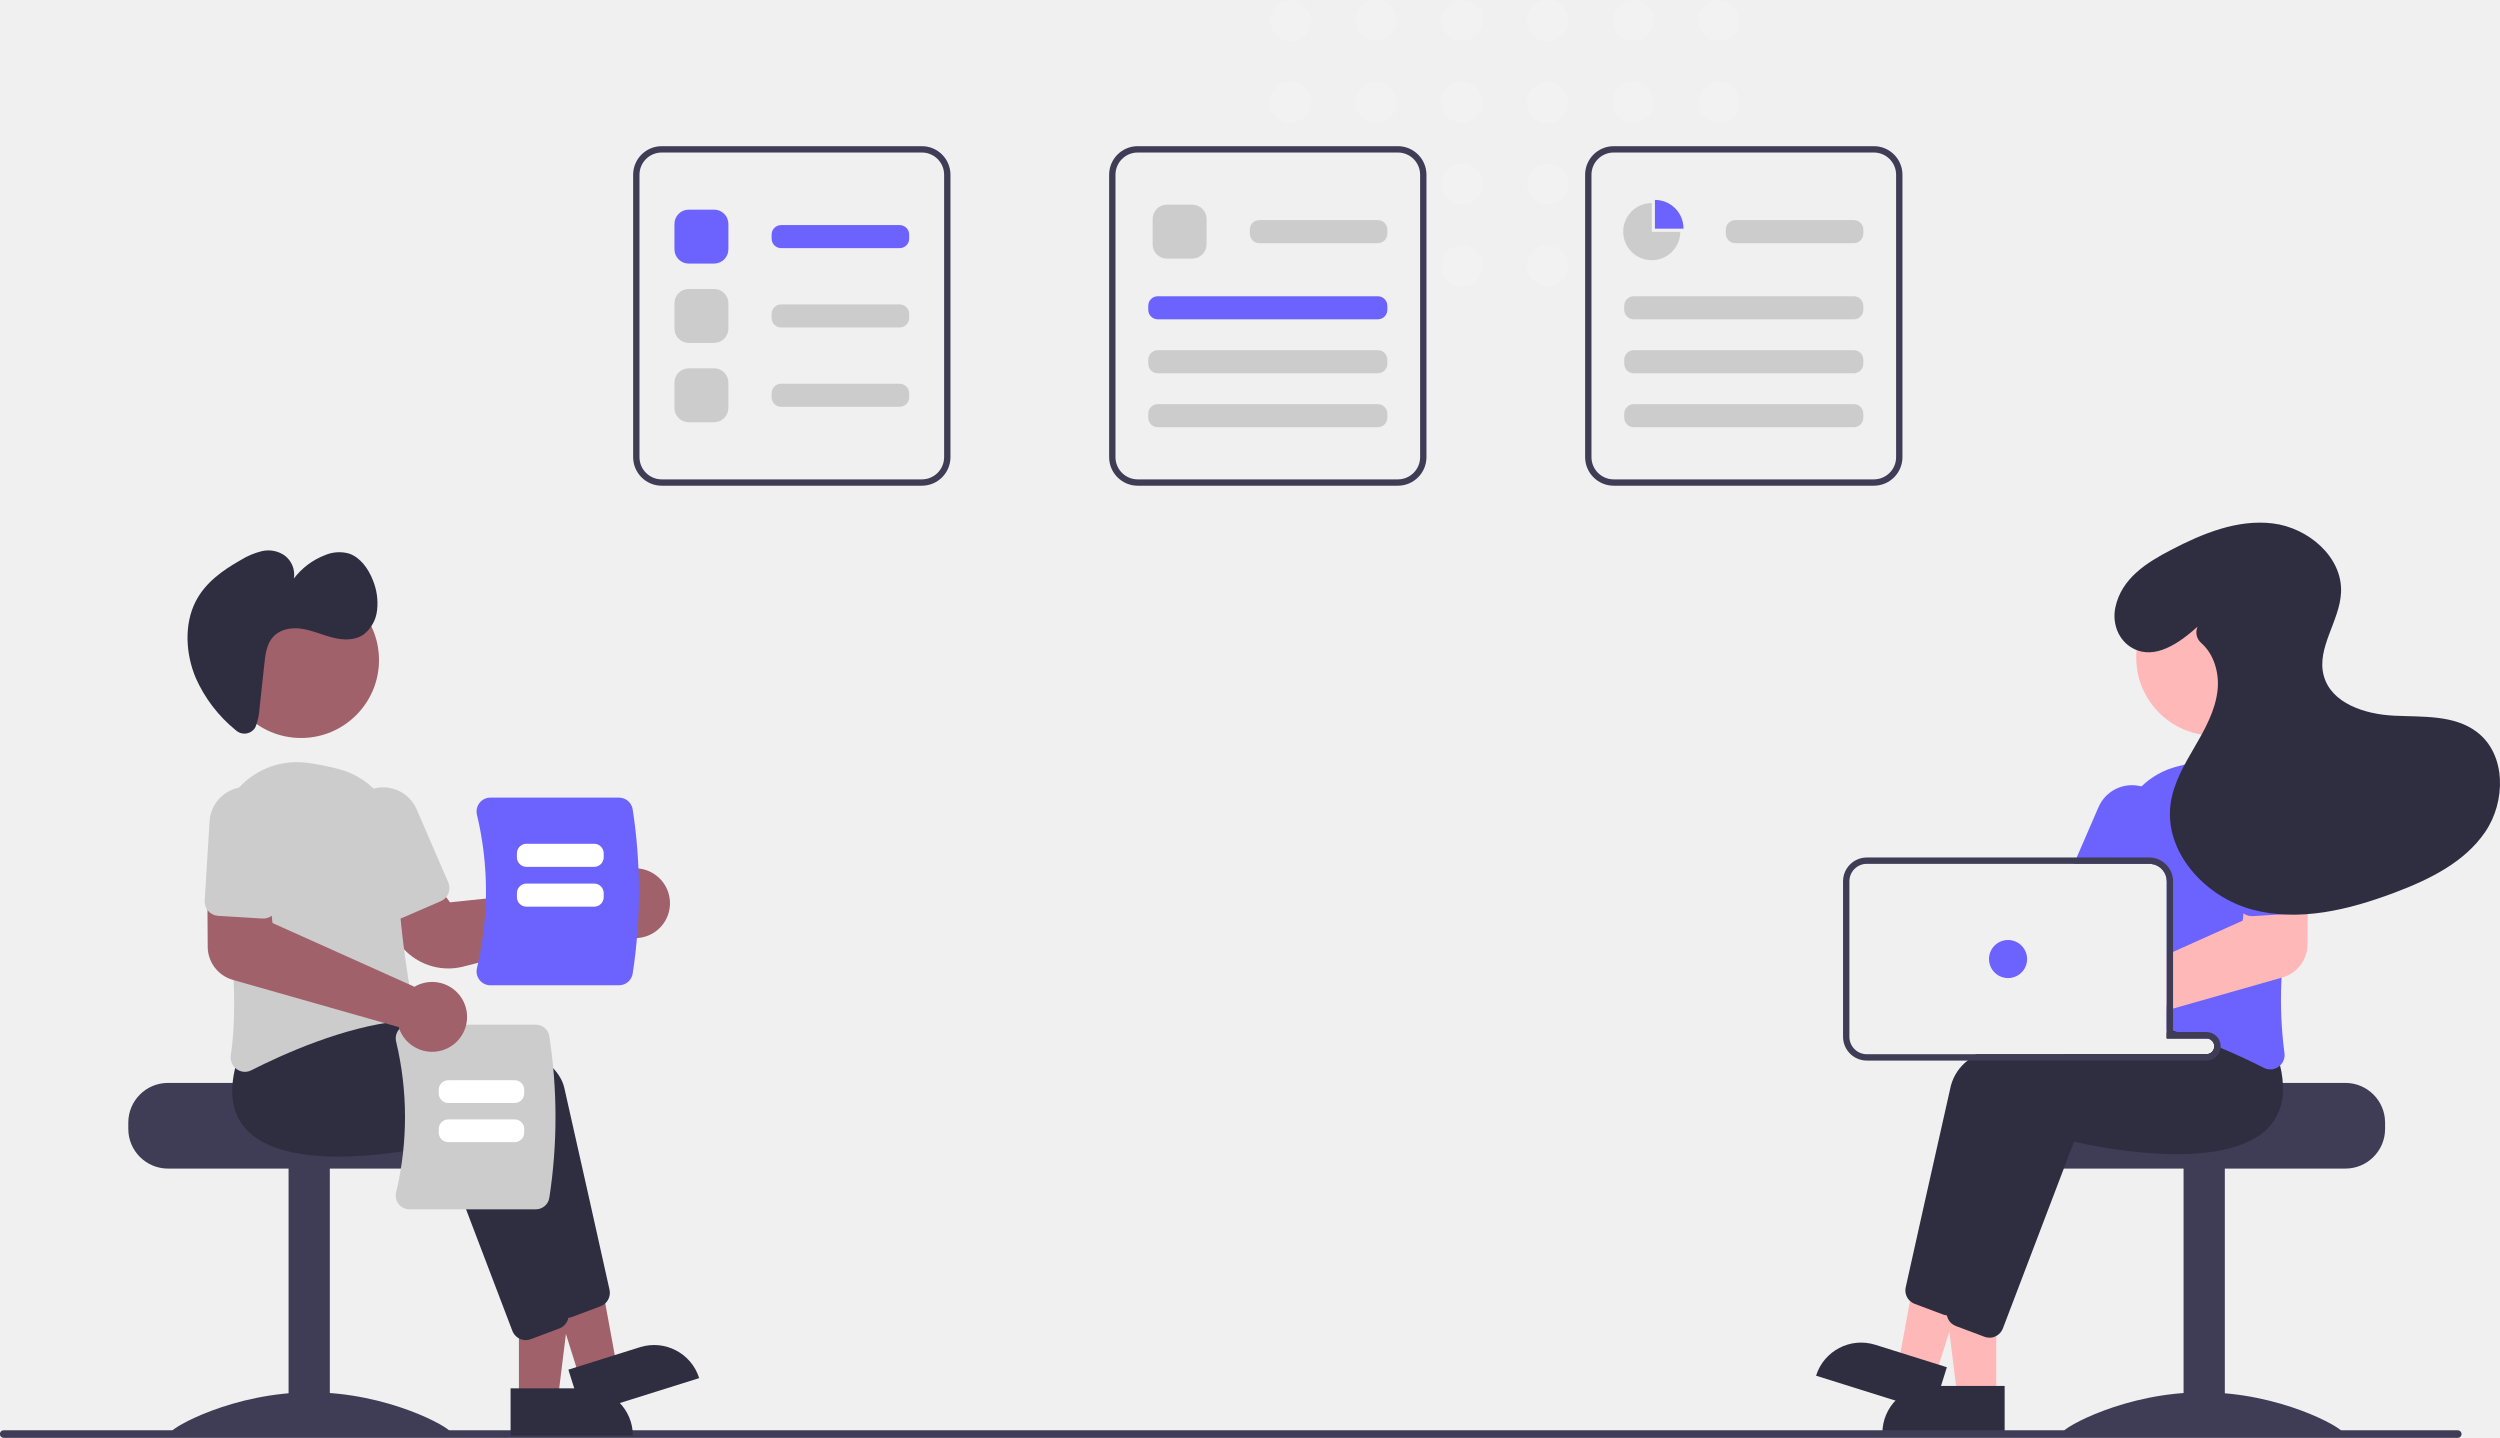
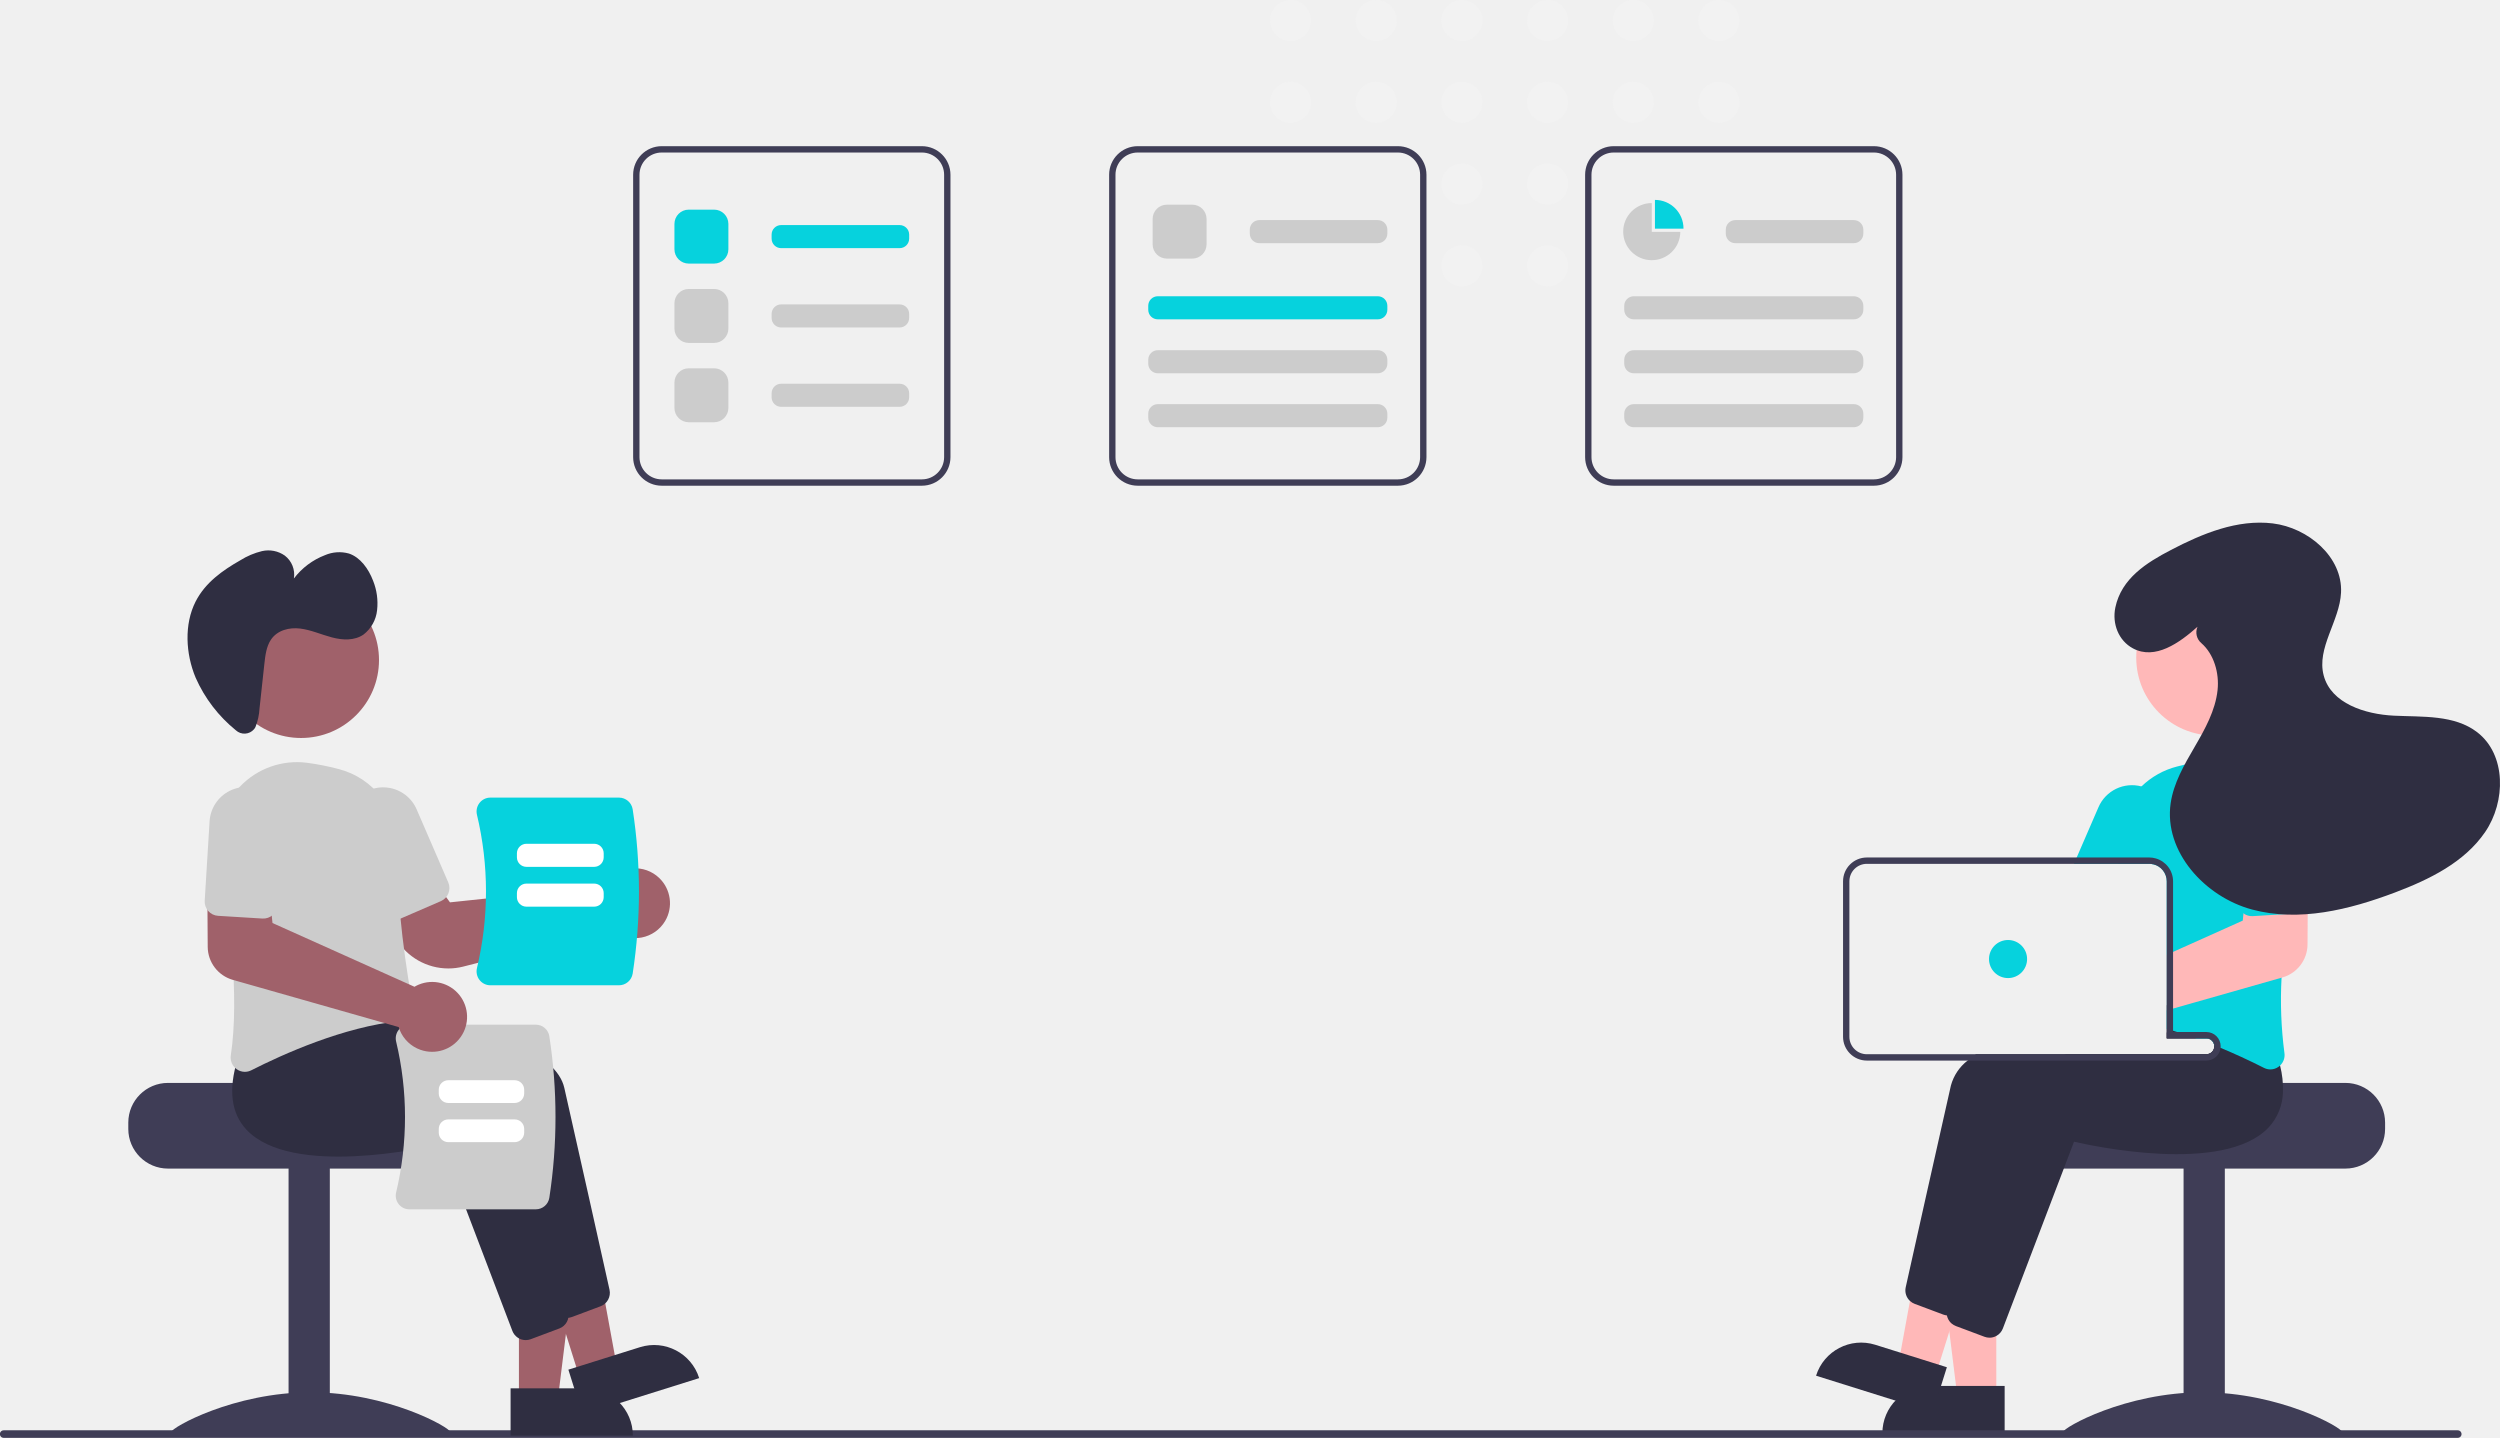
<svg xmlns="http://www.w3.org/2000/svg" data-name="Layer 1" width="787.827" height="453.112" viewBox="0 0 787.827 453.112">
  <circle cx="406.691" cy="6.467" r="6.467" fill="#f2f2f2" />
  <circle cx="406.691" cy="32.24" r="6.467" fill="#f2f2f2" />
  <circle cx="433.691" cy="6.467" r="6.467" fill="#f2f2f2" />
  <circle cx="433.691" cy="32.24" r="6.467" fill="#f2f2f2" />
  <circle cx="460.691" cy="6.467" r="6.467" fill="#f2f2f2" />
  <circle cx="460.691" cy="32.24" r="6.467" fill="#f2f2f2" />
  <circle cx="460.691" cy="58.013" r="6.467" fill="#f2f2f2" />
  <circle cx="460.691" cy="83.787" r="6.467" fill="#f2f2f2" />
  <circle cx="487.691" cy="6.467" r="6.467" fill="#f2f2f2" />
  <circle cx="487.691" cy="32.24" r="6.467" fill="#f2f2f2" />
  <circle cx="487.691" cy="58.013" r="6.467" fill="#f2f2f2" />
  <circle cx="487.691" cy="83.787" r="6.467" fill="#f2f2f2" />
  <circle cx="514.691" cy="6.467" r="6.467" fill="#f2f2f2" />
  <circle cx="514.691" cy="32.24" r="6.467" fill="#f2f2f2" />
  <circle cx="541.691" cy="6.467" r="6.467" fill="#f2f2f2" />
  <circle cx="541.691" cy="32.24" r="6.467" fill="#f2f2f2" />
  <path d="M945.2,564.702H897.191c0,1.38-49.48,2.5-49.48,2.5a12.86,12.86,0,0,0-2.11,2,12.41,12.41,0,0,0-2.9,8v2a12.505,12.505,0,0,0,12.5,12.5h90a12.511,12.511,0,0,0,12.5-12.5v-2A12.517,12.517,0,0,0,945.2,564.702Z" transform="translate(-206.0863 -223.444)" fill="#3f3d56" />
  <rect x="688.109" y="367.762" width="13" height="84" fill="#3f3d56" />
  <path d="M944.196,674.749c0,1.405-19.699.543-44,.543s-44,.861-44-.543,19.699-12.543,44-12.543S944.196,673.345,944.196,674.749Z" transform="translate(-206.0863 -223.444)" fill="#3f3d56" />
  <polygon points="629.1 440.257 616.84 440.256 611.007 392.968 629.102 392.969 629.1 440.257" fill="#ffb8b8" />
  <path d="M608.083,436.753h23.644a0,0,0,0,1,0,0v14.887a0,0,0,0,1,0,0H593.196a0,0,0,0,1,0,0v0A14.887,14.887,0,0,1,608.083,436.753Z" fill="#2f2e41" />
  <polygon points="609.962 433.414 598.265 429.743 606.857 382.878 624.121 388.296 609.962 433.414" fill="#ffb8b8" />
  <path d="M794.615,648.193h23.644a0,0,0,0,1,0,0v14.887a0,0,0,0,1,0,0H779.728a0,0,0,0,1,0,0v0A14.887,14.887,0,0,1,794.615,648.193Z" transform="translate(26.87877 -432.5975) rotate(17.42262)" fill="#2f2e41" />
  <path d="M912.367,556.505a37.871,37.871,0,0,0-1.52-7.02l-2.29-2.88-5.96-7.48-.26.01c-.44.02-2.271.12-5.1.34h-.03c-1.75.14-3.89.32-6.32.55-.64.07-1.31.13-2,.2v10.44h12.5a2.504,2.504,0,0,1,2.48,2.18c.01.11.02.21.02.32a2.501,2.501,0,0,1-2.5,2.5h-72.6a28.406,28.406,0,0,0-2.66,2,14.882,14.882,0,0,0-5.25,7.86c-4.24,18.64-11.97,53.4-14.25,63.61a4.538,4.538,0,0,0,1.35,4.28,4.436,4.436,0,0,0,1.47.91l9.02,3.38a4.793,4.793,0,0,0,1.15.27c.05,0,.09.01.14.01a2.614,2.614,0,0,0,.28.01,4.532,4.532,0,0,0,4.21-2.9l7.12-18.68,10.97-28.8,4.34-11.39c5.03,1.18,47.23,10.52,61.36-4.53a16.068,16.068,0,0,0,3.24-5.11A20.802,20.802,0,0,0,912.367,556.505Z" transform="translate(-206.0863 -223.444)" fill="#2f2e41" />
  <path d="M924.607,559.225c-.22-.89-.47-1.81-.76-2.74l-8.25-10.36-.26.01c-.521.03-2.99.16-6.78.47-4.3.36-10.31.94-17.06,1.85-.2.02-.41.05-.61.08-.66.09-1.33.18-2,.28v1.85h12.5a2.504,2.504,0,0,1,2.48,2.18c.01.11.02.21.02.32a2.501,2.501,0,0,1-2.5,2.5H857.207c-1.93.63-3.79,1.29-5.57,2-9.34,3.7-16.33,8.55-17.76,14.86-.48,2.12-1.01,4.45-1.57,6.93-2.08,9.22-4.61,20.51-6.9,30.77v.01c-.47,2.12-.94,4.18-1.39,6.18-1.91,8.6-3.53,15.89-4.39,19.72-.02.11-.04.21-.06.32v.02a4.667,4.667,0,0,0,.28,2.29l.01.01v.01a4.43,4.43,0,0,0,1.3,1.79,4.593,4.593,0,0,0,1.29.75l9.02,3.38a4.58,4.58,0,0,0,1.57.29,4.435,4.435,0,0,0,2.15-.55,4.501,4.501,0,0,0,2.06-2.35l19.42-50.96,3.01-7.91c5.03,1.18,47.23,10.51,61.36-4.53a16.891,16.891,0,0,0,4.48-11.07A29.686,29.686,0,0,0,924.607,559.225Z" transform="translate(-206.0863 -223.444)" fill="#2f2e41" />
-   <path d="M923.497,471.005c-.16-.19-.33-.38-.51-.56a24.472,24.472,0,0,0-20.97-7.39,79.362,79.362,0,0,0-9.91,1.95,24.981,24.981,0,0,0-11.18,6.27,24.414,24.414,0,0,0-7.41,18.2c.04,1.37.05,2.77.03,4.19,0,.66-.01,1.33-.02,2h9.86a5.32,5.32,0,0,1,1.27.15,5.511,5.511,0,0,1,4.23,5.35v46.52c.67.19,1.34.38,2,.58.21.07.41.13.61.19.23.07.46.14.68.21q3.045.945,5.95,2h3.26a2.504,2.504,0,0,1,2.48,2.18c.68.27,1.34.54,1.99.81,2.31.96,4.5,1.92,6.51,2.85,2.71,1.24,5.12,2.42,7.14,3.45a4.587,4.587,0,0,0,2.05.5,4.404,4.404,0,0,0,2.6-.86,5.531,5.531,0,0,0,.45-.37,4.505,4.505,0,0,0,1.37-3.98,128.087,128.087,0,0,1-.9-23.7c.28-6.65.88-13.47,1.66-20.06.42-3.57.89-7.07,1.38-10.44.47-3.22.97-6.31,1.46-9.23A24.607,24.607,0,0,0,923.497,471.005Z" transform="translate(-206.0863 -223.444)" fill="#6c63ff" />
-   <path d="M882.507,471.825a11.859,11.859,0,0,0-1.58-.55,11.499,11.499,0,0,0-13.54,6.53l-6.87,15.86-.86,2h23.73a5.32,5.32,0,0,1,1.27.15l.8-1.85,3.04-7.02A11.512,11.512,0,0,0,882.507,471.825Z" transform="translate(-206.0863 -223.444)" fill="#6c63ff" />
+   <path d="M923.497,471.005c-.16-.19-.33-.38-.51-.56a24.472,24.472,0,0,0-20.97-7.39,79.362,79.362,0,0,0-9.91,1.95,24.981,24.981,0,0,0-11.18,6.27,24.414,24.414,0,0,0-7.41,18.2c.04,1.37.05,2.77.03,4.19,0,.66-.01,1.33-.02,2h9.86a5.32,5.32,0,0,1,1.27.15,5.511,5.511,0,0,1,4.23,5.35v46.52c.67.19,1.34.38,2,.58.21.07.41.13.61.19.23.07.46.14.68.21q3.045.945,5.95,2h3.26a2.504,2.504,0,0,1,2.48,2.18c.68.27,1.34.54,1.99.81,2.31.96,4.5,1.92,6.51,2.85,2.71,1.24,5.12,2.42,7.14,3.45a4.587,4.587,0,0,0,2.05.5,4.404,4.404,0,0,0,2.6-.86,5.531,5.531,0,0,0,.45-.37,4.505,4.505,0,0,0,1.37-3.98,128.087,128.087,0,0,1-.9-23.7c.28-6.65.88-13.47,1.66-20.06.42-3.57.89-7.07,1.38-10.44.47-3.22.97-6.31,1.46-9.23A24.607,24.607,0,0,0,923.497,471.005Z" transform="translate(-206.0863 -223.444)" fill="#06d2dd" />
+   <path d="M882.507,471.825a11.859,11.859,0,0,0-1.58-.55,11.499,11.499,0,0,0-13.54,6.53l-6.87,15.86-.86,2h23.73a5.32,5.32,0,0,1,1.27.15l.8-1.85,3.04-7.02A11.512,11.512,0,0,0,882.507,471.825Z" transform="translate(-206.0863 -223.444)" fill="#06d2dd" />
  <circle cx="697.756" cy="207.242" r="24.561" fill="#ffb8b8" />
  <path d="M928.117,501.045l-14.02.38-1.02,9.85-.23,2.28-21.96,9.86-2,.9v17.53l2-.57,6.32-1.8h.03l27.84-7.93.32-.09a10.879,10.879,0,0,0,7.86-10.35l.07-11.63.06-8.57Z" transform="translate(-206.0863 -223.444)" fill="#ffb8b8" />
-   <path d="M932.677,481.565a11.502,11.502,0,0,0-22.96,1.41l1.53,24.96a4.486,4.486,0,0,0,1.83,3.34,4.435,4.435,0,0,0,2.94.87l10.72-.66,3.25-.2a4.385,4.385,0,0,0,3.1-1.51,3.137,3.137,0,0,0,.24-.3,4.469,4.469,0,0,0,.88-2.96Z" transform="translate(-206.0863 -223.444)" fill="#6c63ff" />
+   <path d="M932.677,481.565a11.502,11.502,0,0,0-22.96,1.41l1.53,24.96a4.486,4.486,0,0,0,1.83,3.34,4.435,4.435,0,0,0,2.94.87l10.72-.66,3.25-.2a4.385,4.385,0,0,0,3.1-1.51,3.137,3.137,0,0,0,.24-.3,4.469,4.469,0,0,0,.88-2.96Z" transform="translate(-206.0863 -223.444)" fill="#06d2dd" />
  <path d="M892.177,548.665h-1.29v-.13c-.66.09-1.33.18-2,.28v1.85h9.24Q895.217,549.615,892.177,548.665Zm0,0h-1.29v-.13c-.66.09-1.33.18-2,.28v1.85h9.24Q895.217,549.615,892.177,548.665Zm9.21,0h-10.5v-47.5a7.511,7.511,0,0,0-5.43-7.2,7.051,7.051,0,0,0-2.07-.3h-89a7.509,7.509,0,0,0-7.5,7.5v49a7.503,7.503,0,0,0,7.5,7.5h107a4.505,4.505,0,0,0,4.47-4.01,3.903,3.903,0,0,0,.03-.49A4.507,4.507,0,0,0,901.387,548.665Zm2.5,4.5a2.501,2.501,0,0,1-2.5,2.5h-107a5.503,5.503,0,0,1-5.5-5.5v-49a5.503,5.503,0,0,1,5.5-5.5h89a5.32,5.32,0,0,1,1.27.15,5.511,5.511,0,0,1,4.23,5.35v49.5h12.5a2.504,2.504,0,0,1,2.48,2.18C903.877,552.955,903.887,553.055,903.887,553.165Zm-11.71-4.5h-1.29v-.13c-.66.09-1.33.18-2,.28v1.85h9.24Q895.217,549.615,892.177,548.665Z" transform="translate(-206.0863 -223.444)" fill="#3f3d56" />
-   <circle cx="632.797" cy="302.223" r="6" fill="#6c63ff" />
+   <circle cx="632.797" cy="302.223" r="6" fill="#06d2dd" />
  <path d="M898.598,420.943c-5.705,5.096-13.354,10.566-20.339,6.833-4.587-2.452-6.629-7.828-5.558-12.917,1.926-9.152,9.838-14.097,17.499-18.095,9.959-5.197,20.949-9.729,32.1-8.378s22.047,10.566,21.521,21.787c-.423,9.024-7.792,17.442-5.459,26.169,2.348,8.783,13.008,12.184,22.089,12.631s19.077-.327,26.28,5.219c9.189,7.076,9.042,21.872,2.5,31.449s-17.588,14.966-28.439,19.063c-14.376,5.428-30.177,9.349-45.017,5.359s-27.83-18.227-25.654-33.439c.919-6.425,4.3-12.193,7.562-17.805s6.544-11.463,7.229-17.917c.571-5.379-1.138-11.316-5.105-14.781a4.437,4.437,0,0,1-1.256-5.067Z" transform="translate(-206.0863 -223.444)" fill="#2f2e41" />
  <path d="M207.277,676.556H980.571a1.191,1.191,0,1,0,0-2.381H207.277a1.191,1.191,0,1,0,0,2.381Z" transform="translate(-206.0863 -223.444)" fill="#3f3d56" />
  <path d="M246.516,577.202v2a12.511,12.511,0,0,0,12.5,12.5h90a12.505,12.505,0,0,0,12.5-12.5v-2a12.41,12.41,0,0,0-2.9-8,12.86,12.86,0,0,0-2.11-2s-49.48-1.12-49.48-2.5H259.016A12.517,12.517,0,0,0,246.516,577.202Z" transform="translate(-206.0863 -223.444)" fill="#3f3d56" />
  <rect x="297.021" y="591.206" width="13" height="84" transform="translate(400.9559 1042.968) rotate(-180)" fill="#3f3d56" />
  <path d="M260.021,674.749c0,1.405,19.699.543,44,.543s44,.861,44-.543-19.699-12.543-44-12.543S260.021,673.345,260.021,674.749Z" transform="translate(-206.0863 -223.444)" fill="#3f3d56" />
  <polygon points="163.53 441.018 175.79 441.018 181.622 393.73 163.528 393.731 163.53 441.018" fill="#a0616a" />
  <path d="M366.99,660.959h38.531a0,0,0,0,1,0,0v14.887a0,0,0,0,1,0,0H381.876a14.887,14.887,0,0,1-14.887-14.887v0A0,0,0,0,1,366.99,660.959Z" transform="translate(566.4541 1113.343) rotate(179.9974)" fill="#2f2e41" />
  <polygon points="182.668 434.176 194.365 430.505 185.773 383.64 168.509 389.058 182.668 434.176" fill="#a0616a" />
  <path d="M386.544,648.955h38.531a0,0,0,0,1,0,0V663.841a0,0,0,0,1,0,0H401.43a14.887,14.887,0,0,1-14.887-14.887v0a0,0,0,0,1,0,0Z" transform="translate(783.451 937.7315) rotate(162.5774)" fill="#2f2e41" />
  <path d="M380.552,635.855,358.125,576.984c-5.031,1.182-47.227,10.519-61.359-4.528-4.843-5.157-5.788-12.629-2.808-22.208l8.248-10.364.256.014c3.118.164,76.435,4.273,81.461,26.389,4.238,18.645,11.977,53.405,14.247,63.615a4.516,4.516,0,0,1-2.814,5.184l-9.019,3.382a4.462,4.462,0,0,1-1.572.286A4.513,4.513,0,0,1,380.552,635.855Z" transform="translate(-206.0863 -223.444)" fill="#2f2e41" />
  <path d="M367.552,642.855,345.125,583.984c-5.032,1.182-47.227,10.518-61.359-4.528-4.843-5.157-5.788-12.629-2.808-22.208l8.248-10.364.256.014c3.118.164,76.435,4.273,81.461,26.389,4.238,18.645,11.977,53.405,14.247,63.615a4.516,4.516,0,0,1-2.814,5.184l-9.019,3.382a4.462,4.462,0,0,1-1.572.286A4.513,4.513,0,0,1,367.552,642.855Z" transform="translate(-206.0863 -223.444)" fill="#2f2e41" />
  <path d="M347.379,528.637a19.196,19.196,0,0,1-16.485-9.372l-7.123-12.066,16.929-9.253,7.188,9.856,48.774-5.139a10.559,10.559,0,0,1,.799-1.234h0a11.016,11.016,0,0,1,7.873-4.314,10.893,10.893,0,0,1,8.493,3.012A11.023,11.023,0,0,1,415.688,513.692a11.004,11.004,0,0,1-16.113,3.151,10.402,10.402,0,0,1-.823-.7l-46.715,11.911A18.837,18.837,0,0,1,347.379,528.637Z" transform="translate(-206.0863 -223.444)" fill="#a0616a" />
  <path d="M280.641,560.356a4.507,4.507,0,0,1-1.819-4.349c2.782-18.343-.419-44.619-3.595-63.433A24.795,24.795,0,0,1,302.787,463.813a79.868,79.868,0,0,1,9.913,1.954h0a24.596,24.596,0,0,1,18.582,24.468c-.475,18.154,3.211,40.806,4.818,49.701a4.519,4.519,0,0,1-.834,3.511,4.392,4.392,0,0,1-3.095,1.75c-17.808,1.817-37.012,10.502-46.875,15.517a4.501,4.501,0,0,1-2.05.501A4.429,4.429,0,0,1,280.641,560.356Z" transform="translate(-206.0863 -223.444)" fill="#ccc" />
  <path d="M328.712,513.045a4.471,4.471,0,0,1-2.474-2.397l-9.931-22.942a11.5,11.5,0,1,1,21.107-9.136l9.932,22.942a4.506,4.506,0,0,1-2.342,5.917l-12.848,5.562a4.469,4.469,0,0,1-3.444.055Z" transform="translate(-206.0863 -223.444)" fill="#ccc" />
  <circle cx="94.873" cy="208.003" r="24.561" fill="#a0616a" />
  <path d="M286.117,453.268a3.974,3.974,0,0,1-5.69.327,44.426,44.426,0,0,1-12.672-16.549c-3.193-7.611-3.661-16.899-.027-24.033,3.072-6.031,8.587-9.87,14.092-13.007a22.993,22.993,0,0,1,6.848-2.894,8.994,8.994,0,0,1,7.154,1.407,7.544,7.544,0,0,1,2.878,7.227,22.354,22.354,0,0,1,9.802-7.357,11.365,11.365,0,0,1,7.554-.506c3.536,1.18,6.153,4.75,7.609,8.586a19.141,19.141,0,0,1,1.255,9.264,11.129,11.129,0,0,1-4.269,7.671c-2.884,1.99-6.599,1.788-9.953.907s-6.609-2.374-10.021-2.79-7.194.486-9.227,3.53c-1.432,2.143-1.769,4.967-2.061,7.658l-1.519,13.999a18.548,18.548,0,0,1-1.278,5.84A3.251,3.251,0,0,1,286.117,453.268Z" transform="translate(-206.0863 -223.444)" fill="#2f2e41" />
  <path d="M374.954,604.538H335.082a4.247,4.247,0,0,1-3.355-1.626,4.318,4.318,0,0,1-.807-3.705,102.328,102.328,0,0,0-0-47.525,4.319,4.319,0,0,1,.807-3.705,4.247,4.247,0,0,1,3.355-1.626h39.873a4.303,4.303,0,0,1,4.237,3.606,167.506,167.506,0,0,1,0,50.975A4.303,4.303,0,0,1,374.954,604.538Z" transform="translate(-206.0863 -223.444)" fill="#ccc" />
  <path d="M344.352,568.028v-1.172a3.003,3.003,0,0,1,3-3h20.924a3.003,3.003,0,0,1,3,3v1.172a3.003,3.003,0,0,1-3,3H347.352A3.003,3.003,0,0,1,344.352,568.028Z" transform="translate(-206.0863 -223.444)" fill="#fff" />
  <path d="M344.352,580.373v-1.172a3.003,3.003,0,0,1,3-3h20.924a3.003,3.003,0,0,1,3,3v1.172a3.003,3.003,0,0,1-3,3H347.352A3.003,3.003,0,0,1,344.352,580.373Z" transform="translate(-206.0863 -223.444)" fill="#fff" />
-   <path d="M357.214,532.285a4.391,4.391,0,0,1-.821-3.766,104.001,104.001,0,0,0-0-48.306,4.392,4.392,0,0,1,.821-3.766,4.318,4.318,0,0,1,3.41-1.652H401.152a4.373,4.373,0,0,1,4.307,3.665,170.239,170.239,0,0,1,0,51.813,4.373,4.373,0,0,1-4.307,3.665H360.625A4.318,4.318,0,0,1,357.214,532.285Z" transform="translate(-206.0863 -223.444)" fill="#6c63ff" />
+   <path d="M357.214,532.285a4.391,4.391,0,0,1-.821-3.766,104.001,104.001,0,0,0-0-48.306,4.392,4.392,0,0,1,.821-3.766,4.318,4.318,0,0,1,3.41-1.652H401.152a4.373,4.373,0,0,1,4.307,3.665,170.239,170.239,0,0,1,0,51.813,4.373,4.373,0,0,1-4.307,3.665H360.625A4.318,4.318,0,0,1,357.214,532.285Z" transform="translate(-206.0863 -223.444)" fill="#06d2dd" />
  <path d="M393.331,496.617H371.982a3.003,3.003,0,0,1-3-3v-1.274a3.003,3.003,0,0,1,3-3h21.349a3.003,3.003,0,0,1,3,3v1.274A3.003,3.003,0,0,1,393.331,496.617Z" transform="translate(-206.0863 -223.444)" fill="#fff" />
  <path d="M393.331,509.164H371.982a3.003,3.003,0,0,1-3-3V504.89a3.003,3.003,0,0,1,3-3h21.349a3.003,3.003,0,0,1,3,3V506.164A3.003,3.003,0,0,1,393.331,509.164Z" transform="translate(-206.0863 -223.444)" fill="#fff" />
  <path d="M338.619,554.283a11.019,11.019,0,0,1-6.534-6.158,10.259,10.259,0,0,1-.359-1.019l-52.322-14.893a10.88,10.88,0,0,1-7.861-10.343l-.128-20.202,19.286.516,1.257,12.134L336.699,534.406a10.567,10.567,0,0,1,1.312-.665h0a11.01,11.01,0,1,1,.609,20.541Z" transform="translate(-206.0863 -223.444)" fill="#a0616a" />
  <path d="M271.716,510.538a4.471,4.471,0,0,1-1.12-3.258l1.534-24.953a11.5,11.5,0,1,1,22.956,1.412L293.552,508.692a4.506,4.506,0,0,1-4.768,4.215l-13.974-.859a4.469,4.469,0,0,1-3.095-1.511Z" transform="translate(-206.0863 -223.444)" fill="#ccc" />
  <path d="M496.608,376.508h-82a9.01,9.01,0,0,1-9-9v-89a9.01,9.01,0,0,1,9-9h82a9.01,9.01,0,0,1,9,9v89A9.01,9.01,0,0,1,496.608,376.508Zm-82-105a7.008,7.008,0,0,0-7,7v89a7.008,7.008,0,0,0,7,7h82a7.008,7.008,0,0,0,7-7v-89a7.008,7.008,0,0,0-7-7Z" transform="translate(-206.0863 -223.444)" fill="#3f3d56" />
  <path d="M646.608,376.508h-82a9.01,9.01,0,0,1-9-9v-89a9.01,9.01,0,0,1,9-9h82a9.01,9.01,0,0,1,9,9v89A9.01,9.01,0,0,1,646.608,376.508Zm-82-105a7.008,7.008,0,0,0-7,7v89a7.008,7.008,0,0,0,7,7h82a7.008,7.008,0,0,0,7-7v-89a7.008,7.008,0,0,0-7-7Z" transform="translate(-206.0863 -223.444)" fill="#3f3d56" />
-   <path d="M431.123,306.508h-8a4.505,4.505,0,0,1-4.5-4.5v-8a4.505,4.505,0,0,1,4.5-4.5h8a4.505,4.505,0,0,1,4.5,4.5v8A4.505,4.505,0,0,1,431.123,306.508Z" transform="translate(-206.0863 -223.444)" fill="#6c63ff" />
+   <path d="M431.123,306.508h-8a4.505,4.505,0,0,1-4.5-4.5v-8a4.505,4.505,0,0,1,4.5-4.5h8a4.505,4.505,0,0,1,4.5,4.5v8A4.505,4.505,0,0,1,431.123,306.508Z" transform="translate(-206.0863 -223.444)" fill="#06d2dd" />
  <path d="M431.123,331.508h-8a4.505,4.505,0,0,1-4.5-4.5v-8a4.505,4.505,0,0,1,4.5-4.5h8a4.505,4.505,0,0,1,4.5,4.5v8A4.505,4.505,0,0,1,431.123,331.508Z" transform="translate(-206.0863 -223.444)" fill="#ccc" />
-   <path d="M489.593,301.645H452.244a3.003,3.003,0,0,1-3-3v-1.274a3.003,3.003,0,0,1,3-3h37.349a3.003,3.003,0,0,1,3,3v1.274A3.003,3.003,0,0,1,489.593,301.645Z" transform="translate(-206.0863 -223.444)" fill="#6c63ff" />
+   <path d="M489.593,301.645H452.244a3.003,3.003,0,0,1-3-3v-1.274a3.003,3.003,0,0,1,3-3h37.349a3.003,3.003,0,0,1,3,3v1.274A3.003,3.003,0,0,1,489.593,301.645Z" transform="translate(-206.0863 -223.444)" fill="#06d2dd" />
  <path d="M581.813,304.939h-8a4.505,4.505,0,0,1-4.5-4.5v-8a4.505,4.505,0,0,1,4.5-4.5h8a4.505,4.505,0,0,1,4.5,4.5v8A4.505,4.505,0,0,1,581.813,304.939Z" transform="translate(-206.0863 -223.444)" fill="#ccc" />
  <path d="M640.283,300.076H602.934a3.003,3.003,0,0,1-3-3v-1.274a3.003,3.003,0,0,1,3-3h37.349a3.003,3.003,0,0,1,3,3v1.274A3.003,3.003,0,0,1,640.283,300.076Z" transform="translate(-206.0863 -223.444)" fill="#ccc" />
-   <path d="M640.283,324.076H570.934a3.003,3.003,0,0,1-3-3v-1.274a3.003,3.003,0,0,1,3-3h69.349a3.003,3.003,0,0,1,3,3v1.274A3.003,3.003,0,0,1,640.283,324.076Z" transform="translate(-206.0863 -223.444)" fill="#6c63ff" />
+   <path d="M640.283,324.076H570.934a3.003,3.003,0,0,1-3-3v-1.274a3.003,3.003,0,0,1,3-3h69.349a3.003,3.003,0,0,1,3,3v1.274A3.003,3.003,0,0,1,640.283,324.076Z" transform="translate(-206.0863 -223.444)" fill="#06d2dd" />
  <path d="M640.283,341.076H570.934a3.003,3.003,0,0,1-3-3v-1.274a3.003,3.003,0,0,1,3-3h69.349a3.003,3.003,0,0,1,3,3v1.274A3.003,3.003,0,0,1,640.283,341.076Z" transform="translate(-206.0863 -223.444)" fill="#ccc" />
  <path d="M640.283,358.076H570.934a3.003,3.003,0,0,1-3-3v-1.274a3.003,3.003,0,0,1,3-3h69.349a3.003,3.003,0,0,1,3,3v1.274A3.003,3.003,0,0,1,640.283,358.076Z" transform="translate(-206.0863 -223.444)" fill="#ccc" />
  <path d="M796.608,376.508h-82a9.01,9.01,0,0,1-9-9v-89a9.01,9.01,0,0,1,9-9h82a9.01,9.01,0,0,1,9,9v89A9.01,9.01,0,0,1,796.608,376.508Zm-82-105a7.008,7.008,0,0,0-7,7v89a7.008,7.008,0,0,0,7,7h82a7.008,7.008,0,0,0,7-7v-89a7.008,7.008,0,0,0-7-7Z" transform="translate(-206.0863 -223.444)" fill="#3f3d56" />
  <path d="M790.283,300.076H752.934a3.003,3.003,0,0,1-3-3v-1.274a3.003,3.003,0,0,1,3-3h37.349a3.003,3.003,0,0,1,3,3v1.274A3.003,3.003,0,0,1,790.283,300.076Z" transform="translate(-206.0863 -223.444)" fill="#ccc" />
  <path d="M790.283,324.076H720.934a3.003,3.003,0,0,1-3-3v-1.274a3.003,3.003,0,0,1,3-3h69.349a3.003,3.003,0,0,1,3,3v1.274A3.003,3.003,0,0,1,790.283,324.076Z" transform="translate(-206.0863 -223.444)" fill="#ccc" />
  <path d="M790.283,341.076H720.934a3.003,3.003,0,0,1-3-3v-1.274a3.003,3.003,0,0,1,3-3h69.349a3.003,3.003,0,0,1,3,3v1.274A3.003,3.003,0,0,1,790.283,341.076Z" transform="translate(-206.0863 -223.444)" fill="#ccc" />
  <path d="M790.283,358.076H720.934a3.003,3.003,0,0,1-3-3v-1.274a3.003,3.003,0,0,1,3-3h69.349a3.003,3.003,0,0,1,3,3v1.274A3.003,3.003,0,0,1,790.283,358.076Z" transform="translate(-206.0863 -223.444)" fill="#ccc" />
  <path d="M489.593,326.645H452.244a3.003,3.003,0,0,1-3-3v-1.274a3.003,3.003,0,0,1,3-3h37.349a3.003,3.003,0,0,1,3,3v1.274A3.003,3.003,0,0,1,489.593,326.645Z" transform="translate(-206.0863 -223.444)" fill="#ccc" />
  <path d="M431.123,356.508h-8a4.505,4.505,0,0,1-4.5-4.5v-8a4.505,4.505,0,0,1,4.5-4.5h8a4.505,4.505,0,0,1,4.5,4.5v8A4.505,4.505,0,0,1,431.123,356.508Z" transform="translate(-206.0863 -223.444)" fill="#ccc" />
  <path d="M489.593,351.645H452.244a3.003,3.003,0,0,1-3-3v-1.274a3.003,3.003,0,0,1,3-3h37.349a3.003,3.003,0,0,1,3,3v1.274A3.003,3.003,0,0,1,489.593,351.645Z" transform="translate(-206.0863 -223.444)" fill="#ccc" />
-   <path d="M736.605,295.508c0-.023.003-.045.003-.068a9,9,0,0,0-9-9v9.068Z" transform="translate(-206.0863 -223.444)" fill="#6c63ff" />
+   <path d="M736.605,295.508c0-.023.003-.045.003-.068a9,9,0,0,0-9-9v9.068Z" transform="translate(-206.0863 -223.444)" fill="#06d2dd" />
  <path d="M726.608,296.508V287.439a9,9,0,1,0,8.997,9.068Z" transform="translate(-206.0863 -223.444)" fill="#ccc" />
</svg>
